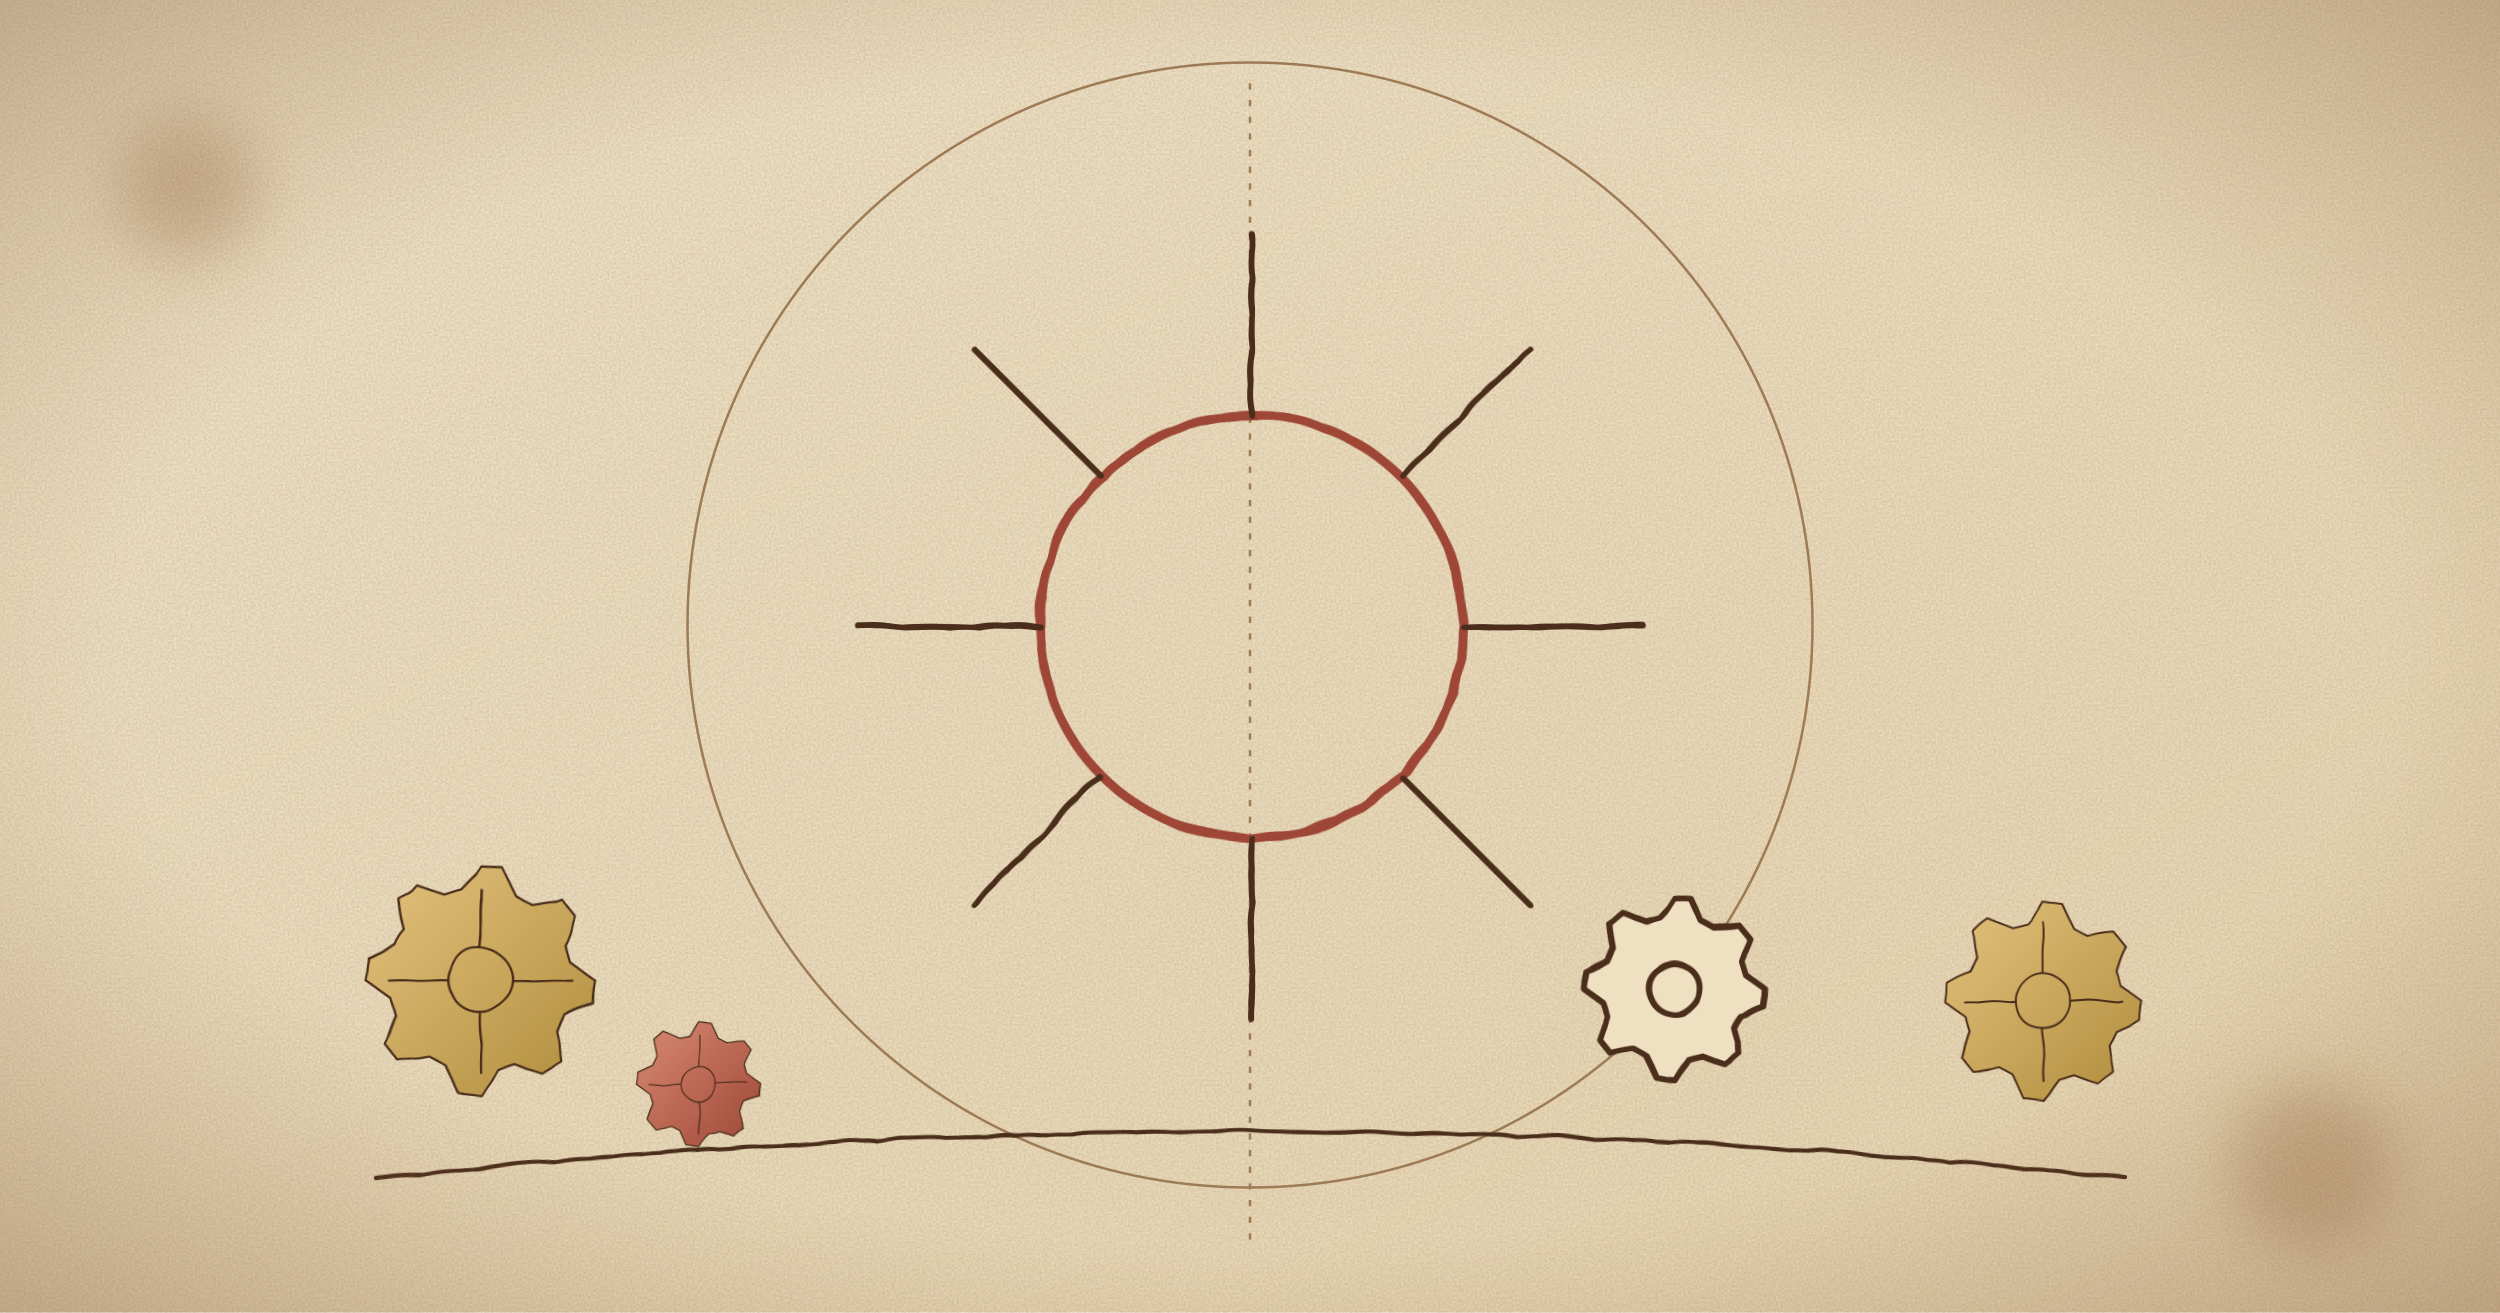
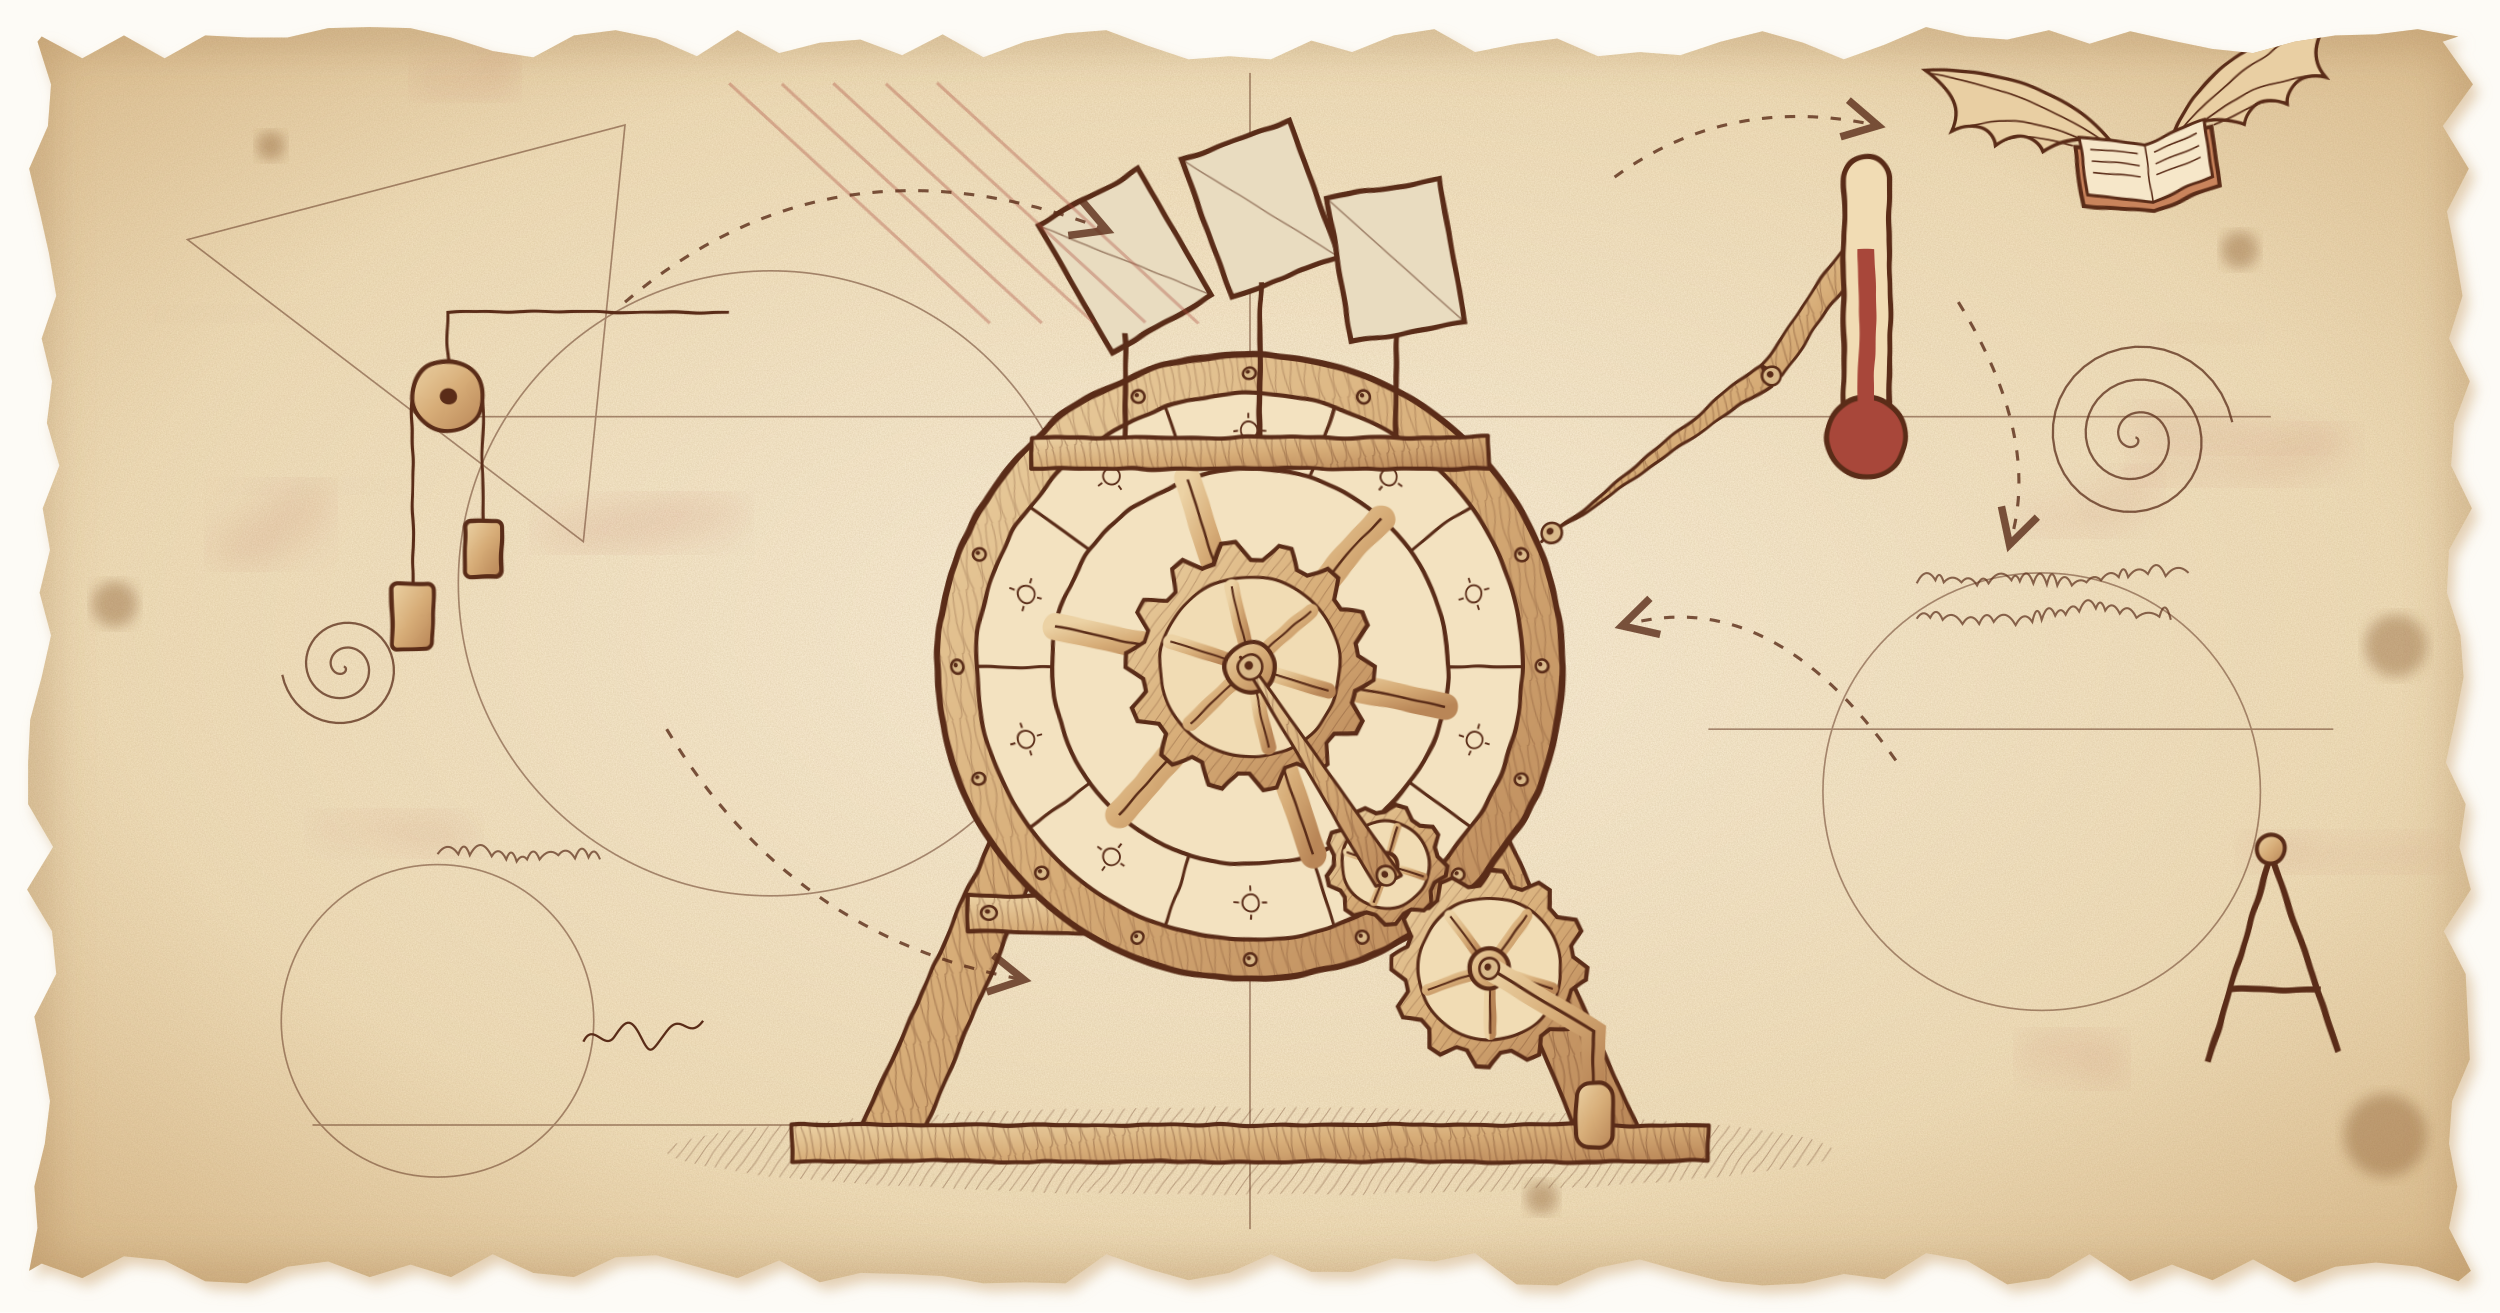
- <svg xmlns="http://www.w3.org/2000/svg" viewBox="0 0 1200 630" width="1200" height="630" role="img" aria-label="Illustration de l'application Éco-diag habitat : machine de Léonard de Vinci dessinée à l'encre sur parchemin">
+ <svg xmlns="http://www.w3.org/2000/svg" viewBox="0 0 2400 1260" width="1200" height="630" role="img" aria-label="Illustration de l'application Éco-diag habitat : machine de Léonard de Vinci dessinée à l'encre sur parchemin">
  <defs>
-     <linearGradient id="p" x1="0" y1="0" x2="1" y2="1">
-       <stop offset="0" stop-color="#f6ebd3" />
-       <stop offset="1" stop-color="#ecdcba" />
+     <radialGradient id="pp" cx=".5" cy=".48" r=".7">
+       <stop offset="0" stop-color="#fbf1dc" />
+       <stop offset=".65" stop-color="#f1dfbb" />
+       <stop offset="1" stop-color="#d9b98a" />
+     </radialGradient>
+     <linearGradient id="wd" x1="0" y1="0" x2="1" y2="1">
+       <stop offset="0" stop-color="#ecd2a4" />
+       <stop offset=".5" stop-color="#d7ad78" />
+       <stop offset="1" stop-color="#b98657" />
    </linearGradient>
-     <radialGradient id="v" cx=".5" cy=".5" r=".75">
-       <stop offset=".6" stop-color="#8a5a2b" stop-opacity="0" />
-       <stop offset="1" stop-color="#6b4220" stop-opacity=".38" />
+     <pattern id="ht" width="9" height="9" patternUnits="userSpaceOnUse" patternTransform="rotate(35)">
+       <path d="M0 0V9" stroke="#5a2c18" stroke-width="1.4" />
+     </pattern>
+     <pattern id="gr" width="60" height="14" patternUnits="userSpaceOnUse" patternTransform="rotate(80)">
+       <path d="M0 4Q15 1 30 5T60 3M0 10Q20 13 40 9T60 11" fill="none" stroke="#5a2c18" stroke-width="1.2" opacity=".6" />
+     </pattern>
+     <marker id="ar" markerWidth="16" markerHeight="16" refX="12" refY="8" orient="auto">
+       <path d="M2 2L13 8L2 14" fill="none" stroke="#5a2c18" stroke-width="2.4" />
+     </marker>
+     <filter id="rf" x="-5%" y="-5%" width="110%" height="110%">
+       <feTurbulence type="fractalNoise" baseFrequency=".022" numOctaves="2" seed="3" />
+       <feDisplacementMap in="SourceGraphic" scale="5" />
+     </filter>
+     <filter id="gn">
+       <feTurbulence type="fractalNoise" baseFrequency=".75" numOctaves="3" seed="9" />
+       <feColorMatrix values="0 0 0 0 .42 0 0 0 0 .27 0 0 0 0 .12 0 0 0 .22 0" />
+     </filter>
+     <filter id="b20">
+       <feGaussianBlur stdDeviation="22" />
+     </filter>
+     <filter id="b6">
+       <feGaussianBlur stdDeviation="6" />
+     </filter>
+     <radialGradient id="gl" cx=".5" cy=".5" r=".5">
+       <stop offset="0" stop-color="#ffd38a" stop-opacity=".95" />
+       <stop offset=".45" stop-color="#f0a466" stop-opacity=".5" />
+       <stop offset="1" stop-color="#e88b5a" stop-opacity="0" />
    </radialGradient>
-     <radialGradient id="l" cx=".5" cy=".5" r=".5">
-       <stop offset="0" stop-color="#f2a35c" stop-opacity=".85" />
-       <stop offset="1" stop-color="#f2a35c" stop-opacity="0" />
-     </radialGradient>
-     <linearGradient id="w" x1="0" y1="0" x2="1" y2="1">
-       <stop offset="0" stop-color="#e3c27e" />
-       <stop offset="1" stop-color="#b08d3c" />
-     </linearGradient>
-     <linearGradient id="s" x1="0" y1="0" x2="1" y2="1">
-       <stop offset="0" stop-color="#d98a72" />
-       <stop offset="1" stop-color="#9e4736" />
-     </linearGradient>
-     <pattern id="h" width="7" height="7" patternUnits="userSpaceOnUse" patternTransform="rotate(40)">
-       <path d="M0 0v7" stroke="#4a2e1b" stroke-width="1.1" opacity=".55" />
-     </pattern>
-     <marker id="a" markerWidth="10" markerHeight="10" refX="8" refY="5" orient="auto">
-       <path d="M1 1 8 5 1 9" fill="none" stroke="#9e4736" stroke-width="1.6" />
-     </marker>
-     <filter id="r" x="-2%" y="-2%" width="104%" height="104%">
-       <feTurbulence baseFrequency=".03" numOctaves="2" seed="4" />
-       <feDisplacementMap in="SourceGraphic" scale="2.6" />
-     </filter>
-     <filter id="n">
-       <feTurbulence type="fractalNoise" baseFrequency=".9" numOctaves="2" seed="7" />
-       <feColorMatrix values="0 0 0 0 .35 0 0 0 0 .22 0 0 0 0 .1 0 0 0 .35 0" />
-     </filter>
-     <filter id="b">
-       <feGaussianBlur stdDeviation="14" />
-     </filter>
-     <g id="g">
-       <path d="M50 0L49 9.8L37 15.3L33.3 22.2L35.4 35.4L27.8 41.6L15.3 37L7.8 39.2L0 50L-9.8 49L-15.3 37L-22.2 33.3L-35.4 35.4L-41.6 27.8L-37 15.3L-39.2 7.8L-50 0L-49 -9.8L-37 -15.3L-33.3 -22.2L-35.4 -35.4L-27.8 -41.6L-15.3 -37L-7.8 -39.2L0 -50L9.8 -49L15.3 -37L22.2 -33.3L35.4 -35.4L41.6 -27.8L37 -15.3L39.2 -7.8z" />
-       <circle r="14" fill="none" />
-       <path d="M0-40V-14M0 40V14M-40 0H-14M40 0H14" fill="none" />
+     <clipPath id="pg">
+       <polygon points="40,35 79,56 119,34 158,56 197,34 237,36 276,36 315,27 355,26 394,27 433,36 473,49 512,55 551,34 591,29 630,37 669,54 708,29 748,51 787,41 826,38 866,53 905,33 944,55 984,40 1023,32 1062,29 1102,44 1141,57 1180,54 1220,57 1259,39 1298,50 1338,34 1377,28 1416,50 1456,42 1495,37 1534,54 1574,50 1613,53 1652,40 1692,30 1731,41 1770,57 1809,43 1849,26 1888,35 1927,38 1967,29 2006,42 2045,30 2085,39 2124,47 2163,51 2203,40 2242,34 2281,33 2321,28 2360,35 2345,40 2374,81 2345,121 2370,162 2349,203 2357,243 2364,284 2351,325 2371,366 2356,406 2353,447 2373,488 2351,528 2349,569 2362,610 2365,650 2357,691 2348,732 2367,772 2361,813 2372,854 2346,894 2367,935 2369,976 2371,1017 2354,1057 2351,1098 2359,1139 2351,1179 2372,1220 2360,1230 2321,1216 2281,1212 2242,1216 2203,1231 2163,1209 2124,1229 2085,1214 2045,1230 2006,1204 1967,1227 1927,1233 1888,1210 1849,1203 1809,1228 1770,1223 1731,1232 1692,1234 1652,1230 1613,1220 1574,1209 1534,1217 1495,1234 1456,1233 1416,1203 1377,1211 1338,1208 1298,1221 1259,1221 1220,1204 1180,1222 1141,1229 1102,1218 1062,1204 1023,1232 984,1231 944,1232 905,1225 866,1223 826,1222 787,1231 748,1210 708,1227 669,1216 630,1205 591,1207 551,1226 512,1222 473,1204 433,1226 394,1214 355,1226 315,1211 276,1216 237,1232 197,1230 158,1210 119,1206 79,1227 40,1213 28,1220 36,1179 33,1139 43,1098 48,1057 41,1017 33,976 54,935 50,894 26,854 51,813 27,772 27,732 29,691 40,650 49,610 38,569 48,528 41,488 57,447 45,406 50,366 40,325 54,284 47,243 38,203 28,162 46,121 49,81 36,40" />
+     </clipPath>
+   </defs>
+   <rect width="2400" height="1260" fill="#fdfbf6" />
+   <polygon points="40,35 79,56 119,34 158,56 197,34 237,36 276,36 315,27 355,26 394,27 433,36 473,49 512,55 551,34 591,29 630,37 669,54 708,29 748,51 787,41 826,38 866,53 905,33 944,55 984,40 1023,32 1062,29 1102,44 1141,57 1180,54 1220,57 1259,39 1298,50 1338,34 1377,28 1416,50 1456,42 1495,37 1534,54 1574,50 1613,53 1652,40 1692,30 1731,41 1770,57 1809,43 1849,26 1888,35 1927,38 1967,29 2006,42 2045,30 2085,39 2124,47 2163,51 2203,40 2242,34 2281,33 2321,28 2360,35 2345,40 2374,81 2345,121 2370,162 2349,203 2357,243 2364,284 2351,325 2371,366 2356,406 2353,447 2373,488 2351,528 2349,569 2362,610 2365,650 2357,691 2348,732 2367,772 2361,813 2372,854 2346,894 2367,935 2369,976 2371,1017 2354,1057 2351,1098 2359,1139 2351,1179 2372,1220 2360,1230 2321,1216 2281,1212 2242,1216 2203,1231 2163,1209 2124,1229 2085,1214 2045,1230 2006,1204 1967,1227 1927,1233 1888,1210 1849,1203 1809,1228 1770,1223 1731,1232 1692,1234 1652,1230 1613,1220 1574,1209 1534,1217 1495,1234 1456,1233 1416,1203 1377,1211 1338,1208 1298,1221 1259,1221 1220,1204 1180,1222 1141,1229 1102,1218 1062,1204 1023,1232 984,1231 944,1232 905,1225 866,1223 826,1222 787,1231 748,1210 708,1227 669,1216 630,1205 591,1207 551,1226 512,1222 473,1204 433,1226 394,1214 355,1226 315,1211 276,1216 237,1232 197,1230 158,1210 119,1206 79,1227 40,1213 28,1220 36,1179 33,1139 43,1098 48,1057 41,1017 33,976 54,935 50,894 26,854 51,813 27,772 27,732 29,691 40,650 49,610 38,569 48,528 41,488 57,447 45,406 50,366 40,325 54,284 47,243 38,203 28,162 46,121 49,81 36,40" fill="#c9a36f" transform="translate(6 8)" opacity=".5" filter="url(#b6)" />
+   <g clip-path="url(#pg)">
+     <rect width="2400" height="1260" fill="url(#pp)" />
+     <rect width="2400" height="1260" filter="url(#gn)" />
+     <path d="M2069 311q81 28 97 9" fill="none" stroke="#a8473a" stroke-width="22" stroke-linecap="round" opacity=".16" filter="url(#b20)" />
+     <path d="M154 303q75 -20 121 5" fill="none" stroke="#a8473a" stroke-width="21" stroke-linecap="round" opacity=".16" filter="url(#b20)" />
+     <path d="M526 527q52 -13 179 -50" fill="none" stroke="#a8473a" stroke-width="39" stroke-linecap="round" opacity=".16" filter="url(#b20)" />
+     <path d="M212 473q48 -20 158 -10" fill="none" stroke="#a8473a" stroke-width="21" stroke-linecap="round" opacity=".16" filter="url(#b20)" />
+     <path d="M207 541q58 -23 106 -75" fill="none" stroke="#a8473a" stroke-width="34" stroke-linecap="round" opacity=".16" filter="url(#b20)" />
+     <path d="M2163 800q48 51 174 29" fill="none" stroke="#a8473a" stroke-width="30" stroke-linecap="round" opacity=".16" filter="url(#b20)" />
+     <path d="M307 782q71 -10 143 38" fill="none" stroke="#a8473a" stroke-width="27" stroke-linecap="round" opacity=".16" filter="url(#b20)" />
+     <path d="M401 82q89 35 91 -49" fill="none" stroke="#a8473a" stroke-width="32" stroke-linecap="round" opacity=".16" filter="url(#b20)" />
+     <path d="M1944 506q57 21 123 -55" fill="none" stroke="#a8473a" stroke-width="24" stroke-linecap="round" opacity=".16" filter="url(#b20)" />
+     <path d="M1942 1012q48 -52 94 30" fill="none" stroke="#a8473a" stroke-width="37" stroke-linecap="round" opacity=".16" filter="url(#b20)" />
+     <path d="M2059 449q72 40 192 -39" fill="none" stroke="#a8473a" stroke-width="28" stroke-linecap="round" opacity=".16" filter="url(#b20)" />
+     <path d="M2051 388q80 49 185 44" fill="none" stroke="#a8473a" stroke-width="25" stroke-linecap="round" opacity=".16" filter="url(#b20)" />
+     <circle cx="110" cy="580" r="22" fill="#7a4a1d" opacity=".35" filter="url(#b6)" />
+     <circle cx="2300" cy="620" r="30" fill="#7a4a1d" opacity=".35" filter="url(#b6)" />
+     <circle cx="2150" cy="240" r="18" fill="#7a4a1d" opacity=".35" filter="url(#b6)" />
+     <circle cx="260" cy="140" r="14" fill="#7a4a1d" opacity=".35" filter="url(#b6)" />
+     <circle cx="1480" cy="1150" r="16" fill="#7a4a1d" opacity=".35" filter="url(#b6)" />
+     <circle cx="2290" cy="1090" r="40" fill="#7a4a1d" opacity=".35" filter="url(#b6)" />
+     <rect width="2400" height="1260" fill="none" stroke="#8a5a2b" stroke-width="90" opacity=".25" filter="url(#b20)" />
+     <g fill="none" stroke="#5a2c18" stroke-width="1.6" opacity=".5">
+       <circle cx="740" cy="560" r="300" />
+       <circle cx="1960" cy="760" r="210" />
+       <circle cx="420" cy="980" r="150" />
+       <path d="M420 400H2180M1200 70V1180M1640 700H2240M300 1080H900" />
+       <path d="M180 230L600 120L560 520Z" />
    </g>
-   </defs>
-   <rect width="1200" height="630" fill="url(#p)" />
-   <rect width="1200" height="630" filter="url(#n)" />
-   <g fill="none" stroke="#9c7b55" stroke-width="1.2">
-     <circle cx="600" cy="300" r="270" />
-     <path d="M600 40v560" stroke-dasharray="3 5" />
+     <path d="M2050 420L2050.8 420.1L2051.5 420.5L2052.1 421.1L2052.6 421.9L2052.8 422.8L2052.8 423.8L2052.5 424.9L2052 426L2051.1 427L2050 427.9L2048.6 428.6L2047.1 429L2045.3 429.2L2043.5 429L2041.6 428.4L2039.8 427.4L2038 426.1L2036.4 424.4L2035.1 422.4L2034.2 420L2033.6 417.4L2033.4 414.6L2033.8 411.7L2034.6 408.8L2036 406L2037.9 403.3L2040.3 401L2043.2 398.9L2046.4 397.3L2050 396.3L2053.8 395.8L2057.8 395.9L2061.9 396.7L2065.8 398.2L2069.6 400.4L2073.1 403.2L2076.1 406.7L2078.6 410.7L2080.5 415.2L2081.7 420L2082.1 425.1L2081.6 430.3L2080.3 435.5L2078.2 440.5L2075.2 445.2L2071.4 449.5L2066.9 453.2L2061.7 456.1L2056.1 458.3L2050 459.6L2043.7 459.9L2037.3 459.2L2031 457.4L2024.9 454.6L2019.2 450.8L2014.1 446.1L2009.8 440.5L2006.3 434.2L2003.9 427.3L2002.5 420L2002.3 412.4L2003.3 404.8L2005.6 397.4L2009 390.2L2013.6 383.6L2019.3 377.7L2025.9 372.7L2033.4 368.8L2041.5 366L2050 364.6L2058.8 364.5L2067.6 365.8L2076.2 368.5L2084.4 372.6L2092 378L2098.7 384.6L2104.3 392.3L2108.7 400.9L2111.8 410.2L2113.3 420L2113.3 430L2111.7 440.1L2108.5 449.8L2103.8 459.1L2097.6 467.6L2090 475.1L2081.3 481.4L2071.5 486.3L2061 489.6L2050 491.3L2038.7 491.2L2027.5 489.3L2016.6 485.6L2006.3 480.2L1996.8 473.2L1988.5 464.7L1981.6 454.9L1976.2 444L1972.6 432.3L1970.8 420L1971 407.5L1973.2 395L1977.3 383L1983.4 371.6L1991.2 361.2L2000.7 352.1L2011.5 344.5L2023.6 338.7L2036.5 334.8L2050 332.9L2063.7 333.2L2077.4 335.7L2090.6 340.3L2103 347L2114.4 355.6L2124.3 366L2132.5 377.9L2138.8 391.1L2143 405.3" fill="none" stroke="#5a2c18" stroke-width="2.2" opacity=".75" />
+     <path d="M330 640L330.5 640.1L331 640.3L331.4 640.6L331.7 641L332 641.5L332.1 642.1L332.1 642.8L332 643.5L331.7 644.2L331.3 644.8L330.7 645.5L330 646L329.2 646.4L328.2 646.8L327.1 646.9L326 646.9L324.8 646.7L323.6 646.4L322.5 645.8L321.3 645L320.3 644L319.4 642.8L318.6 641.5L318 640L317.6 638.4L317.4 636.6L317.5 634.8L317.9 633L318.5 631.2L319.4 629.4L320.6 627.7L322 626.1L323.7 624.8L325.6 623.6L327.7 622.6L330 622L332.4 621.7L334.9 621.6L337.5 622L340 622.7L342.5 623.7L344.8 625.2L347.1 626.9L349.1 629L350.8 631.4L352.2 634L353.3 636.9L354 640L354.3 643.2L354.1 646.5L353.6 649.8L352.5 653L351 656.1L349.1 659.1L346.7 661.8L344 664.2L340.9 666.3L337.5 668L333.9 669.2L330 670L326 670.2L322 669.9L317.9 669.1L314 667.7L310.2 665.8L306.7 663.3L303.4 660.4L300.6 657L298.1 653.2L296.2 649.1L294.8 644.6L294 640L293.8 635.2L294.3 630.4L295.4 625.6L297.1 621L299.5 616.6L302.4 612.4L306 608.7L310 605.4L314.5 602.6L319.4 600.4L324.6 598.9L330 598L335.5 597.9L341.1 598.5L346.6 599.8L352 601.9L357.1 604.7L361.8 608.2L366.1 612.3L369.8 617L373 622.2L375.4 627.8L377.1 633.8L378 640L378.1 646.3L377.3 652.7L375.7 658.9L373.3 665L370.1 670.7L366.1 676.1L361.4 680.9L356 685L350.1 688.5L343.7 691.2L337 693L330 694L322.9 694L315.8 693.1L308.8 691.3L302 688.5L295.6 684.8L289.7 680.3L284.4 675L279.8 669L276 662.4L273 655.3L271 647.8" fill="none" stroke="#5a2c18" stroke-width="2.2" opacity=".75" />
+     <path d="M1840 560 q9 -18 18 -3 q4 -11 8 2 q8.5 -9 17 0 q7.5 -9 15 3 q5.5 -12 11 -2 q11 -17 22 -3 q4 -9 8 1 q6.5 -16 13 2 q6.5 -19 13 1 q5 -20 10 1 q7 -16 14 0 q7 -8 14 -3 q7 -9 14 -2 q8.5 -12 17 -3 q4.5 -15 9 0 q9.5 -13 19 -3 q8.5 -18 17 2 q11 -14 22 -3" fill="none" stroke="#5a2c18" stroke-width="2" opacity=".7" />
+     <path d="M1840 594 q6.5 -10 13 -1 q6 -12 12 2 q9.5 -11 19 4 q8 -13 16 0 q7 -16 14 -2 q10.5 -15 21 3 q8 -15 16 -3 q4.5 -20 9 -2 q6.5 -20 13 -4 q5 -10 10 -1 q6.5 -14 13 -3 q8 -20 16 -3 q4.5 -12 9 2 q7 -11 14 3 q8 -12 16 4 q11 -9 22 -1 q5.5 -19 11 3" fill="none" stroke="#5a2c18" stroke-width="2" opacity=".7" />
+     <path d="M420 820 q10 -14 20 0 q5.5 -15 11 1 q10.5 -20 21 1 q7 -11 14 3 q5 -14 10 2 q5 -8 10 -2 q6 -15 12 0 q9 -12 18 -4 q8 -10 16 3 q6.5 -18 13 -1 q5.5 -12 11 2" fill="none" stroke="#5a2c18" stroke-width="2" opacity=".7" />
+     <g filter="url(#rf)">
+       <ellipse cx="1200" cy="1105" rx="560" ry="42" fill="url(#ht)" opacity=".45" />
+       <polygon points="820,1100 880,1100 1150,470 1110,450" fill="url(#wd)" stroke="#5a2c18" stroke-width="4" stroke-linejoin="round" />
+       <polygon points="820,1100 880,1100 1150,470 1110,450" fill="url(#gr)" opacity=".55" />
+       <polygon points="1580,1100 1520,1100 1250,470 1290,450" fill="url(#wd)" stroke="#5a2c18" stroke-width="4" stroke-linejoin="round" />
+       <polygon points="1580,1100 1520,1100 1250,470 1290,450" fill="url(#gr)" opacity=".55" />
+       <polygon points="760,1080 1640,1080 1640,1115 760,1115" fill="url(#wd)" stroke="#5a2c18" stroke-width="4" stroke-linejoin="round" />
+       <polygon points="760,1080 1640,1080 1640,1115 760,1115" fill="url(#gr)" opacity=".55" />
+       <polygon points="930,860 1470,860 1470,895 930,895" fill="url(#wd)" stroke="#5a2c18" stroke-width="4" stroke-linejoin="round" />
+       <polygon points="930,860 1470,860 1470,895 930,895" fill="url(#gr)" opacity=".55" />
+       <circle cx="950" cy="877" r="7" fill="#d9b98a" stroke="#5a2c18" stroke-width="2.5" />
+       <circle cx="948.5" cy="875.5" r="2.4" fill="#5a2c18" />
+       <circle cx="1450" cy="877" r="7" fill="#d9b98a" stroke="#5a2c18" stroke-width="2.5" />
+       <circle cx="1448.5" cy="875.5" r="2.4" fill="#5a2c18" />
+       <circle cx="1200" cy="640" r="300" fill="url(#wd)" stroke="#5a2c18" stroke-width="6" />
+       <circle cx="1200" cy="640" r="300" fill="url(#gr)" opacity=".4" />
+       <circle cx="1200" cy="640" r="262" fill="#f3e2c0" stroke="#5a2c18" stroke-width="4" />
+       <path d="M1462 640L1390 640" stroke="#5a2c18" stroke-width="3" />
+       <g transform="translate(1414.9 709.8) rotate(108)">
+         <circle r="8" fill="none" stroke="#5a2c18" stroke-width="1.8" />
+         <path d="M0-16v5M0 11v5M-16 0h5M11 0h5" stroke="#5a2c18" stroke-width="1.8" />
+       </g>
+       <path d="M1412 794L1353.7 751.7" stroke="#5a2c18" stroke-width="3" />
+       <g transform="translate(1332.8 822.8) rotate(144)">
+         <circle r="8" fill="none" stroke="#5a2c18" stroke-width="1.8" />
+         <path d="M0-16v5M0 11v5M-16 0h5M11 0h5" stroke="#5a2c18" stroke-width="1.8" />
+       </g>
+       <path d="M1281 889.2L1258.7 820.7" stroke="#5a2c18" stroke-width="3" />
+       <g transform="translate(1200 866) rotate(180)">
+         <circle r="8" fill="none" stroke="#5a2c18" stroke-width="1.8" />
+         <path d="M0-16v5M0 11v5M-16 0h5M11 0h5" stroke="#5a2c18" stroke-width="1.8" />
+       </g>
+       <path d="M1119 889.2L1141.3 820.7" stroke="#5a2c18" stroke-width="3" />
+       <g transform="translate(1067.2 822.8) rotate(216)">
+         <circle r="8" fill="none" stroke="#5a2c18" stroke-width="1.8" />
+         <path d="M0-16v5M0 11v5M-16 0h5M11 0h5" stroke="#5a2c18" stroke-width="1.8" />
+       </g>
+       <path d="M988 794L1046.3 751.7" stroke="#5a2c18" stroke-width="3" />
+       <g transform="translate(985.1 709.8) rotate(252)">
+         <circle r="8" fill="none" stroke="#5a2c18" stroke-width="1.8" />
+         <path d="M0-16v5M0 11v5M-16 0h5M11 0h5" stroke="#5a2c18" stroke-width="1.8" />
+       </g>
+       <path d="M938 640L1010 640" stroke="#5a2c18" stroke-width="3" />
+       <g transform="translate(985.1 570.2) rotate(288)">
+         <circle r="8" fill="none" stroke="#5a2c18" stroke-width="1.8" />
+         <path d="M0-16v5M0 11v5M-16 0h5M11 0h5" stroke="#5a2c18" stroke-width="1.8" />
+       </g>
+       <path d="M988 486L1046.3 528.3" stroke="#5a2c18" stroke-width="3" />
+       <g transform="translate(1067.2 457.2) rotate(324)">
+         <circle r="8" fill="none" stroke="#5a2c18" stroke-width="1.8" />
+         <path d="M0-16v5M0 11v5M-16 0h5M11 0h5" stroke="#5a2c18" stroke-width="1.8" />
+       </g>
+       <path d="M1119 390.8L1141.3 459.3" stroke="#5a2c18" stroke-width="3" />
+       <g transform="translate(1200 414) rotate(360)">
+         <circle r="8" fill="none" stroke="#5a2c18" stroke-width="1.8" />
+         <path d="M0-16v5M0 11v5M-16 0h5M11 0h5" stroke="#5a2c18" stroke-width="1.8" />
+       </g>
+       <path d="M1281 390.8L1258.7 459.3" stroke="#5a2c18" stroke-width="3" />
+       <g transform="translate(1332.8 457.2) rotate(396)">
+         <circle r="8" fill="none" stroke="#5a2c18" stroke-width="1.8" />
+         <path d="M0-16v5M0 11v5M-16 0h5M11 0h5" stroke="#5a2c18" stroke-width="1.8" />
+       </g>
+       <path d="M1412 486L1353.7 528.3" stroke="#5a2c18" stroke-width="3" />
+       <g transform="translate(1414.9 570.2) rotate(432)">
+         <circle r="8" fill="none" stroke="#5a2c18" stroke-width="1.8" />
+         <path d="M0-16v5M0 11v5M-16 0h5M11 0h5" stroke="#5a2c18" stroke-width="1.8" />
+       </g>
+       <circle cx="1200" cy="640" r="190" fill="none" stroke="#5a2c18" stroke-width="4" />
+       <path d="M1258.8 651.9L1386.2 677.7" stroke="url(#wd)" stroke-width="26" stroke-linecap="round" />
+       <path d="M1258.8 651.9L1386.2 677.7" stroke="#5a2c18" stroke-width="2.4" />
+       <path d="M1219.1 696.9L1260.4 820.1" stroke="url(#wd)" stroke-width="26" stroke-linecap="round" />
+       <path d="M1219.1 696.9L1260.4 820.1" stroke="#5a2c18" stroke-width="2.4" />
+       <path d="M1160.3 685L1074.2 782.4" stroke="url(#wd)" stroke-width="26" stroke-linecap="round" />
+       <path d="M1160.3 685L1074.2 782.4" stroke="#5a2c18" stroke-width="2.4" />
+       <path d="M1141.2 628.1L1013.8 602.3" stroke="url(#wd)" stroke-width="26" stroke-linecap="round" />
+       <path d="M1141.2 628.1L1013.8 602.3" stroke="#5a2c18" stroke-width="2.4" />
+       <path d="M1180.9 583.1L1139.6 459.9" stroke="url(#wd)" stroke-width="26" stroke-linecap="round" />
+       <path d="M1180.9 583.1L1139.6 459.9" stroke="#5a2c18" stroke-width="2.4" />
+       <path d="M1239.7 595L1325.8 497.6" stroke="url(#wd)" stroke-width="26" stroke-linecap="round" />
+       <path d="M1239.7 595L1325.8 497.6" stroke="#5a2c18" stroke-width="2.4" />
+       <circle cx="1481" cy="640" r="6" fill="#d9b98a" stroke="#5a2c18" stroke-width="2.5" />
+       <circle cx="1479.5" cy="638.5" r="2.1" fill="#5a2c18" />
+       <circle cx="1460" cy="748" r="6" fill="#d9b98a" stroke="#5a2c18" stroke-width="2.5" />
+       <circle cx="1458.5" cy="746.5" r="2.1" fill="#5a2c18" />
+       <circle cx="1399" cy="839" r="6" fill="#d9b98a" stroke="#5a2c18" stroke-width="2.5" />
+       <circle cx="1397.5" cy="837.5" r="2.1" fill="#5a2c18" />
+       <circle cx="1308" cy="900" r="6" fill="#d9b98a" stroke="#5a2c18" stroke-width="2.5" />
+       <circle cx="1306.5" cy="898.5" r="2.1" fill="#5a2c18" />
+       <circle cx="1200" cy="921" r="6" fill="#d9b98a" stroke="#5a2c18" stroke-width="2.5" />
+       <circle cx="1198.5" cy="919.5" r="2.1" fill="#5a2c18" />
+       <circle cx="1092" cy="900" r="6" fill="#d9b98a" stroke="#5a2c18" stroke-width="2.5" />
+       <circle cx="1090.5" cy="898.5" r="2.1" fill="#5a2c18" />
+       <circle cx="1001" cy="839" r="6" fill="#d9b98a" stroke="#5a2c18" stroke-width="2.5" />
+       <circle cx="999.5" cy="837.5" r="2.1" fill="#5a2c18" />
+       <circle cx="940" cy="748" r="6" fill="#d9b98a" stroke="#5a2c18" stroke-width="2.5" />
+       <circle cx="938.5" cy="746.5" r="2.1" fill="#5a2c18" />
+       <circle cx="919" cy="640" r="6" fill="#d9b98a" stroke="#5a2c18" stroke-width="2.5" />
+       <circle cx="917.5" cy="638.5" r="2.1" fill="#5a2c18" />
+       <circle cx="940" cy="532" r="6" fill="#d9b98a" stroke="#5a2c18" stroke-width="2.5" />
+       <circle cx="938.5" cy="530.5" r="2.1" fill="#5a2c18" />
+       <circle cx="1001" cy="441" r="6" fill="#d9b98a" stroke="#5a2c18" stroke-width="2.5" />
+       <circle cx="999.5" cy="439.5" r="2.1" fill="#5a2c18" />
+       <circle cx="1092" cy="380" r="6" fill="#d9b98a" stroke="#5a2c18" stroke-width="2.5" />
+       <circle cx="1090.5" cy="378.5" r="2.1" fill="#5a2c18" />
+       <circle cx="1200" cy="359" r="6" fill="#d9b98a" stroke="#5a2c18" stroke-width="2.5" />
+       <circle cx="1198.5" cy="357.5" r="2.1" fill="#5a2c18" />
+       <circle cx="1308" cy="380" r="6" fill="#d9b98a" stroke="#5a2c18" stroke-width="2.5" />
+       <circle cx="1306.5" cy="378.5" r="2.1" fill="#5a2c18" />
+       <circle cx="1399" cy="441" r="6" fill="#d9b98a" stroke="#5a2c18" stroke-width="2.5" />
+       <circle cx="1397.5" cy="439.5" r="2.1" fill="#5a2c18" />
+       <circle cx="1460" cy="532" r="6" fill="#d9b98a" stroke="#5a2c18" stroke-width="2.5" />
+       <circle cx="1458.5" cy="530.5" r="2.1" fill="#5a2c18" />
+       <polygon points="1320,640 1319.2,653.4 1300.6,663 1297.4,674.1 1308.1,692.1 1301.6,703.8 1280.7,704.3 1273,713 1274.8,733.8 1263.8,741.6 1244.8,733 1234.1,737.4 1226.7,757 1213.4,759.2 1200,743.2 1188.4,742.6 1173.3,757 1160.4,753.3 1155.2,733 1145.1,727.4 1125.2,733.8 1115.1,724.9 1119.3,704.3 1112.6,694.9 1091.9,692.1 1086.7,679.6 1099.4,663 1097.4,651.6 1080,640 1080.8,626.6 1099.4,617 1102.6,605.9 1091.9,587.9 1098.4,576.2 1119.3,575.7 1127,567 1125.2,546.2 1136.2,538.4 1155.2,547 1165.9,542.6 1173.3,523 1186.6,520.8 1200,536.8 1211.6,537.4 1226.7,523 1239.6,526.7 1244.8,547 1254.9,552.6 1274.8,546.2 1284.9,555.1 1280.7,575.7 1287.4,585.1 1308.1,587.9 1313.3,600.4 1300.6,617 1302.6,628.4" fill="url(#wd)" stroke="#5a2c18" stroke-width="4" />
+       <polygon points="1320,640 1319.2,653.4 1300.6,663 1297.4,674.1 1308.1,692.1 1301.6,703.8 1280.7,704.3 1273,713 1274.8,733.8 1263.8,741.6 1244.8,733 1234.1,737.4 1226.7,757 1213.4,759.2 1200,743.2 1188.4,742.6 1173.3,757 1160.4,753.3 1155.2,733 1145.1,727.4 1125.2,733.8 1115.1,724.9 1119.3,704.3 1112.6,694.9 1091.9,692.1 1086.7,679.6 1099.4,663 1097.4,651.6 1080,640 1080.8,626.6 1099.4,617 1102.6,605.9 1091.9,587.9 1098.4,576.2 1119.3,575.7 1127,567 1125.2,546.2 1136.2,538.4 1155.2,547 1165.9,542.6 1173.3,523 1186.6,520.8 1200,536.8 1211.6,537.4 1226.7,523 1239.6,526.7 1244.8,547 1254.9,552.6 1274.8,546.2 1284.9,555.1 1280.7,575.7 1287.4,585.1 1308.1,587.9 1313.3,600.4 1300.6,617 1302.6,628.4" fill="url(#ht)" opacity=".35" />
+       <circle cx="1200" cy="640" r="86.4" fill="#f1dcb4" stroke="#5a2c18" stroke-width="3" />
+       <path d="M1218.3 645.7L1275.7 663.4" stroke="url(#wd)" stroke-width="14.4" stroke-linecap="round" />
+       <path d="M1218.3 645.7L1275.7 663.4" stroke="#5a2c18" stroke-width="2" />
+       <path d="M1204.3 658.7L1217.6 717.2" stroke="url(#wd)" stroke-width="14.4" stroke-linecap="round" />
+       <path d="M1204.3 658.7L1217.6 717.2" stroke="#5a2c18" stroke-width="2" />
+       <path d="M1185.9 653L1141.9 693.8" stroke="url(#wd)" stroke-width="14.4" stroke-linecap="round" />
+       <path d="M1185.9 653L1141.9 693.8" stroke="#5a2c18" stroke-width="2" />
+       <path d="M1181.7 634.3L1124.3 616.6" stroke="url(#wd)" stroke-width="14.4" stroke-linecap="round" />
+       <path d="M1181.7 634.3L1124.3 616.6" stroke="#5a2c18" stroke-width="2" />
+       <path d="M1195.7 621.3L1182.4 562.8" stroke="url(#wd)" stroke-width="14.4" stroke-linecap="round" />
+       <path d="M1195.7 621.3L1182.4 562.8" stroke="#5a2c18" stroke-width="2" />
+       <path d="M1214.1 627L1258.1 586.2" stroke="url(#wd)" stroke-width="14.4" stroke-linecap="round" />
+       <path d="M1214.1 627L1258.1 586.2" stroke="#5a2c18" stroke-width="2" />
+       <circle cx="1200" cy="640" r="24" fill="url(#wd)" stroke="#5a2c18" stroke-width="4" />
+       <circle cx="1200" cy="640" r="8.4" fill="#5a2c18" />
+       <polygon points="1525,930 1524.2,942.4 1508.9,951.1 1505.5,961.3 1512.3,977.5 1505.4,987.8 1487.8,987.8 1479.7,994.8 1477.5,1012.3 1466.4,1017.8 1451.1,1008.9 1440.7,1011 1430,1025 1417.6,1024.2 1408.9,1008.9 1398.7,1005.5 1382.5,1012.3 1372.2,1005.4 1372.2,987.8 1365.2,979.7 1347.7,977.5 1342.2,966.4 1351.1,951.1 1349,940.7 1335,930 1335.8,917.6 1351.1,908.9 1354.5,898.7 1347.7,882.5 1354.6,872.2 1372.2,872.2 1380.3,865.2 1382.5,847.7 1393.6,842.2 1408.9,851.1 1419.3,849 1430,835 1442.4,835.8 1451.1,851.1 1461.3,854.5 1477.5,847.7 1487.8,854.6 1487.8,872.2 1494.8,880.3 1512.3,882.5 1517.8,893.6 1508.9,908.9 1511,919.3" fill="url(#wd)" stroke="#5a2c18" stroke-width="4" />
+       <polygon points="1525,930 1524.2,942.4 1508.9,951.1 1505.5,961.3 1512.3,977.5 1505.4,987.8 1487.8,987.8 1479.7,994.8 1477.5,1012.3 1466.4,1017.8 1451.1,1008.9 1440.7,1011 1430,1025 1417.6,1024.2 1408.9,1008.9 1398.7,1005.5 1382.5,1012.3 1372.2,1005.4 1372.2,987.8 1365.2,979.7 1347.7,977.5 1342.2,966.4 1351.1,951.1 1349,940.7 1335,930 1335.8,917.6 1351.1,908.9 1354.5,898.7 1347.7,882.5 1354.6,872.2 1372.2,872.2 1380.3,865.2 1382.5,847.7 1393.6,842.2 1408.9,851.1 1419.3,849 1430,835 1442.4,835.8 1451.1,851.1 1461.3,854.5 1477.5,847.7 1487.8,854.6 1487.8,872.2 1494.8,880.3 1512.3,882.5 1517.8,893.6 1508.9,908.9 1511,919.3" fill="url(#ht)" opacity=".35" />
+       <circle cx="1430" cy="930" r="68.4" fill="#f1dcb4" stroke="#5a2c18" stroke-width="3" />
+       <path d="M1444.5 934.5L1489.9 948.5" stroke="url(#wd)" stroke-width="11.4" stroke-linecap="round" />
+       <path d="M1444.5 934.5L1489.9 948.5" stroke="#5a2c18" stroke-width="2" />
+       <path d="M1430.2 945.2L1430.9 992.7" stroke="url(#wd)" stroke-width="11.4" stroke-linecap="round" />
+       <path d="M1430.2 945.2L1430.9 992.7" stroke="#5a2c18" stroke-width="2" />
+       <path d="M1415.6 934.9L1370.6 950.2" stroke="url(#wd)" stroke-width="11.4" stroke-linecap="round" />
+       <path d="M1415.6 934.9L1370.6 950.2" stroke="#5a2c18" stroke-width="2" />
+       <path d="M1420.9 917.8L1392.4 879.8" stroke="url(#wd)" stroke-width="11.4" stroke-linecap="round" />
+       <path d="M1420.9 917.8L1392.4 879.8" stroke="#5a2c18" stroke-width="2" />
+       <path d="M1438.8 917.6L1466.1 878.8" stroke="url(#wd)" stroke-width="11.4" stroke-linecap="round" />
+       <path d="M1438.8 917.6L1466.1 878.8" stroke="#5a2c18" stroke-width="2" />
+       <circle cx="1430" cy="930" r="19" fill="url(#wd)" stroke="#5a2c18" stroke-width="4" />
+       <circle cx="1430" cy="930" r="6.7" fill="#5a2c18" />
+       <polygon points="1388,830 1387.1,840.1 1376.9,847.1 1373.2,854.9 1374.4,867.3 1367.3,874.4 1354.9,873.2 1347.1,876.9 1340.1,887.1 1330,888 1321.3,879.1 1312.9,876.9 1301,880.2 1292.7,874.4 1291.8,862.1 1286.8,854.9 1275.5,849.8 1272.9,840.1 1280.1,830 1280.9,821.3 1275.5,810.2 1279.8,801 1291.8,797.9 1297.9,791.8 1301,779.8 1310.2,775.5 1321.3,780.9 1330,780.1 1340.1,772.9 1349.8,775.5 1354.9,786.8 1362.1,791.8 1374.4,792.7 1380.2,801 1376.9,812.9 1379.1,821.3" fill="url(#wd)" stroke="#5a2c18" stroke-width="4" />
+       <polygon points="1388,830 1387.1,840.1 1376.9,847.1 1373.2,854.9 1374.4,867.3 1367.3,874.4 1354.9,873.2 1347.1,876.9 1340.1,887.1 1330,888 1321.3,879.1 1312.9,876.9 1301,880.2 1292.7,874.4 1291.8,862.1 1286.8,854.9 1275.5,849.8 1272.9,840.1 1280.1,830 1280.9,821.3 1275.5,810.2 1279.8,801 1291.8,797.9 1297.9,791.8 1301,779.8 1310.2,775.5 1321.3,780.9 1330,780.1 1340.1,772.9 1349.8,775.5 1354.9,786.8 1362.1,791.8 1374.4,792.7 1380.2,801 1376.9,812.9 1379.1,821.3" fill="url(#ht)" opacity=".35" />
+       <circle cx="1330" cy="830" r="41.8" fill="#f1dcb4" stroke="#5a2c18" stroke-width="3" />
+       <path d="M1338.9 832.7L1366.6 841.3" stroke="url(#wd)" stroke-width="7" stroke-linecap="round" />
+       <path d="M1338.9 832.7L1366.6 841.3" stroke="#5a2c18" stroke-width="2" />
+       <path d="M1327.3 838.9L1318.7 866.6" stroke="url(#wd)" stroke-width="7" stroke-linecap="round" />
+       <path d="M1327.3 838.9L1318.7 866.6" stroke="#5a2c18" stroke-width="2" />
+       <path d="M1321.1 827.3L1293.4 818.7" stroke="url(#wd)" stroke-width="7" stroke-linecap="round" />
+       <path d="M1321.1 827.3L1293.4 818.7" stroke="#5a2c18" stroke-width="2" />
+       <path d="M1332.7 821.1L1341.3 793.4" stroke="url(#wd)" stroke-width="7" stroke-linecap="round" />
+       <path d="M1332.7 821.1L1341.3 793.4" stroke="#5a2c18" stroke-width="2" />
+       <circle cx="1330" cy="830" r="11.6" fill="url(#wd)" stroke="#5a2c18" stroke-width="4" />
+       <circle cx="1330" cy="830" r="4.1" fill="#5a2c18" />
+       <path d="M1430 930L1530 990L1530 1050" fill="none" stroke="url(#wd)" stroke-width="22" stroke-linecap="round" />
+       <path d="M1430 930L1530 990L1530 1050" fill="none" stroke="#5a2c18" stroke-width="3" />
+       <rect x="1514" y="1040" width="34" height="62" rx="12" fill="url(#wd)" stroke="#5a2c18" stroke-width="4" />
+       <circle cx="1430" cy="930" r="10" fill="#d9b98a" stroke="#5a2c18" stroke-width="2.5" />
+       <circle cx="1428.5" cy="928.5" r="3.5" fill="#5a2c18" />
+       <polygon points="1190,630 1210,650 1345,840 1320,850" fill="url(#wd)" stroke="#5a2c18" stroke-width="3" stroke-linejoin="round" />
+       <polygon points="1190,630 1210,650 1345,840 1320,850" fill="url(#gr)" opacity=".55" />
+       <circle cx="1200" cy="640" r="12" fill="#d9b98a" stroke="#5a2c18" stroke-width="2.5" />
+       <circle cx="1198.5" cy="638.5" r="4.2" fill="#5a2c18" />
+       <circle cx="1330" cy="840" r="9" fill="#d9b98a" stroke="#5a2c18" stroke-width="2.5" />
+       <circle cx="1328.5" cy="838.5" r="3.2" fill="#5a2c18" />
+       <polygon points="990,420 1430,420 1430,450 990,450" fill="url(#wd)" stroke="#5a2c18" stroke-width="4" stroke-linejoin="round" />
+       <polygon points="990,420 1430,420 1430,450 990,450" fill="url(#gr)" opacity=".55" />
+       <polygon points="1480,520 1500,505 1700,370 1690,350" fill="url(#wd)" stroke="#5a2c18" stroke-width="3" stroke-linejoin="round" />
+       <polygon points="1480,520 1500,505 1700,370 1690,350" fill="url(#gr)" opacity=".55" />
+       <polygon points="1690,350 1710,360 1790,250 1770,240" fill="url(#wd)" stroke="#5a2c18" stroke-width="3" stroke-linejoin="round" />
+       <polygon points="1690,350 1710,360 1790,250 1770,240" fill="url(#gr)" opacity=".55" />
+       <circle cx="1490" cy="512" r="10" fill="#d9b98a" stroke="#5a2c18" stroke-width="2.5" />
+       <circle cx="1488.5" cy="510.5" r="3.5" fill="#5a2c18" />
+       <circle cx="1700" cy="360" r="9" fill="#d9b98a" stroke="#5a2c18" stroke-width="2.5" />
+       <circle cx="1698.5" cy="358.5" r="3.2" fill="#5a2c18" />
+       <circle cx="430" cy="380" r="34" fill="url(#wd)" stroke="#5a2c18" stroke-width="4" />
+       <circle cx="430" cy="380" r="8" fill="#5a2c18" />
+       <path d="M396 380V560M464 380V500" stroke="#5a2c18" stroke-width="3" />
+       <rect x="376" y="560" width="40" height="64" rx="6" fill="url(#wd)" stroke="#5a2c18" stroke-width="4" />
+       <rect x="446" y="500" width="36" height="54" rx="6" fill="url(#wd)" stroke="#5a2c18" stroke-width="4" />
+       <path d="M430 346V300H700" stroke="#5a2c18" stroke-width="3" fill="none" />
+       <path d="M2180 820L2120 1020M2180 820L2245 1010M2140 950H2228" stroke="#5a2c18" stroke-width="6" fill="none" />
+       <circle cx="2180" cy="815" r="14" fill="url(#wd)" stroke="#5a2c18" stroke-width="4" />
+       <g transform="translate(1080 250) rotate(-30)">
+         <rect x="-55" y="-70" width="110" height="140" fill="#e9dcc0" stroke="#5a2c18" stroke-width="5" />
+         <path d="M-55-70 55 70" stroke="#5a2c18" stroke-width="1.5" opacity=".5" />
+       </g>
+       <path d="M1080 320V420" stroke="#5a2c18" stroke-width="5" />
+       <g transform="translate(1210 200) rotate(-20)">
+         <rect x="-55" y="-70" width="110" height="140" fill="#e9dcc0" stroke="#5a2c18" stroke-width="5" />
+         <path d="M-55-70 55 70" stroke="#5a2c18" stroke-width="1.5" opacity=".5" />
+       </g>
+       <path d="M1210 270V420" stroke="#5a2c18" stroke-width="5" />
+       <g transform="translate(1340 250) rotate(-10)">
+         <rect x="-55" y="-70" width="110" height="140" fill="#e9dcc0" stroke="#5a2c18" stroke-width="5" />
+         <path d="M-55-70 55 70" stroke="#5a2c18" stroke-width="1.5" opacity=".5" />
+       </g>
+       <path d="M1340 320V420" stroke="#5a2c18" stroke-width="5" />
+       <path d="M700 80l250 230" stroke="#a8473a" stroke-width="3" opacity=".35" />
+       <path d="M750 80l250 230" stroke="#a8473a" stroke-width="3" opacity=".35" />
+       <path d="M800 80l250 230" stroke="#a8473a" stroke-width="3" opacity=".35" />
+       <path d="M850 80l250 230" stroke="#a8473a" stroke-width="3" opacity=".35" />
+       <path d="M900 80l250 230" stroke="#a8473a" stroke-width="3" opacity=".35" />
+       <rect x="1770" y="150" width="44" height="260" rx="22" fill="#f1dcb4" stroke="#5a2c18" stroke-width="5" />
+       <circle cx="1792" cy="420" r="38" fill="#a8473a" stroke="#5a2c18" stroke-width="5" />
+       <rect x="1784" y="240" width="16" height="180" fill="#a8473a" />
+     </g>
+     <path d="M600 290Q800 120 1060 220" fill="none" stroke="#5a2c18" stroke-width="3" stroke-dasharray="10 12" marker-end="url(#ar)" opacity=".8" />
+     <path d="M1820 730Q1700 560 1560 600" fill="none" stroke="#5a2c18" stroke-width="3" stroke-dasharray="10 12" marker-end="url(#ar)" opacity=".8" />
+     <path d="M640 700Q760 900 980 940" fill="none" stroke="#5a2c18" stroke-width="3" stroke-dasharray="10 12" marker-end="url(#ar)" opacity=".8" />
+     <path d="M1550 170Q1660 90 1800 120" fill="none" stroke="#5a2c18" stroke-width="3" stroke-dasharray="10 12" marker-end="url(#ar)" opacity=".8" />
+     <path d="M1880 290Q1960 420 1930 520" fill="none" stroke="#5a2c18" stroke-width="3" stroke-dasharray="10 12" marker-end="url(#ar)" opacity=".8" />
+     <g filter="url(#rf)">
+       <g transform="translate(2060 150) rotate(-8) scale(0.95)">
+         <g transform="translate(-30 -15) scale(-0.85 0.85)">
+           <path d="M0 0C40-70 120-110 210-120C180-90 175-70 190-45C160-55 140-40 140-20C115-35 90-25 85-5C60-20 30-15 0 0Z" fill="#e9cfa3" stroke="#5a2c18" stroke-width="4" />
+           <path d="M10-5C70-60 140-95 205-115M30-8C80-40 120-55 188-47M50-8C90-25 110-30 140-22" fill="none" stroke="#5a2c18" stroke-width="2" />
+         </g>
+         <g transform="translate(30 -15) scale(0.85 0.85)">
+           <path d="M0 0C40-70 120-110 210-120C180-90 175-70 190-45C160-55 140-40 140-20C115-35 90-25 85-5C60-20 30-15 0 0Z" fill="#e9cfa3" stroke="#5a2c18" stroke-width="4" />
+           <path d="M10-5C70-60 140-95 205-115M30-8C80-40 120-55 188-47M50-8C90-25 110-30 140-22" fill="none" stroke="#5a2c18" stroke-width="2" />
+         </g>
+         <path d="M-70-20L0-5L70-20L70 40L0 55L-70 40Z" fill="#c9845c" stroke="#5a2c18" stroke-width="4" />
+         <path d="M-64-28L0-12L64-28L64 30L0 46L-64 30Z" fill="#f6e7c9" stroke="#5a2c18" stroke-width="3" />
+         <path d="M0-12V46M-55-15L-8-4M-55-3L-8 8M-55 9L-8 20M8-4L55-15M8 8L55-3M8 20L55 9" stroke="#5a2c18" stroke-width="1.6" fill="none" />
+       </g>
+     </g>
+     <path d="M560 1000c10-20 20 10 30-5s15-20 25 0 10 15 25-5 20 10 35-10" fill="none" stroke="#5a2c18" stroke-width="2.2" />
  </g>
-   <g fill="#7a4a1d" opacity=".25" filter="url(#b)">
-     <circle cx="90" cy="90" r="34" />
-     <circle cx="1110" cy="560" r="40" />
-   </g>
-   <g filter="url(#r)" stroke-linejoin="round" stroke-linecap="round" stroke="#4a2e1b">
-     <g transform="translate(600 300) scale(1.45) translate(-890 -280)">
-       <circle cx="890" cy="280" r="70" fill="none" stroke="#9e4736" stroke-width="3" />
-       <path d="M890 150v60M890 350v60M760 280h60M960 280h60M798 188l42 42M940 330l42 42M982 188l-42 42M840 330l-42 42" stroke="#4a2e1b" stroke-width="2" />
-       <path d="M1030 370L1035.9 370.6L1039.2 377.8L1043.3 380L1051.2 378.8L1054.9 383.3L1052.2 390.8L1053.5 395.3L1060 400L1059.4 405.9L1052.2 409.2L1050 413.3L1051.2 421.2L1046.7 424.9L1039.2 422.2L1034.7 423.5L1030 430L1024.1 429.4L1020.8 422.2L1016.7 420L1008.8 421.2L1005.1 416.7L1007.8 409.2L1006.5 404.7L1000 400L1000.6 394.1L1007.8 390.8L1010 386.7L1008.8 378.8L1013.3 375.1L1020.8 377.8L1025.3 376.5z" fill="#efe0c2" stroke="#4a2e1b" stroke-width="2" />
-       <circle cx="1030" cy="400" r="8.4" fill="none" stroke="#4a2e1b" stroke-width="2" />
-     </g>
-     <use href="#g" transform="translate(230 470) scale(1.1)" fill="url(#w)" />
-     <use href="#g" transform="translate(335 520) scale(0.6)" fill="url(#s)" />
-     <use href="#g" transform="translate(980 480) scale(0.95)" fill="url(#w)" />
-     <path d="M180 565Q600 520 1020 565" fill="none" stroke="#4a2e1b" stroke-width="2" />
-   </g>
-   <rect width="1200" height="630" fill="url(#v)" />
</svg>
